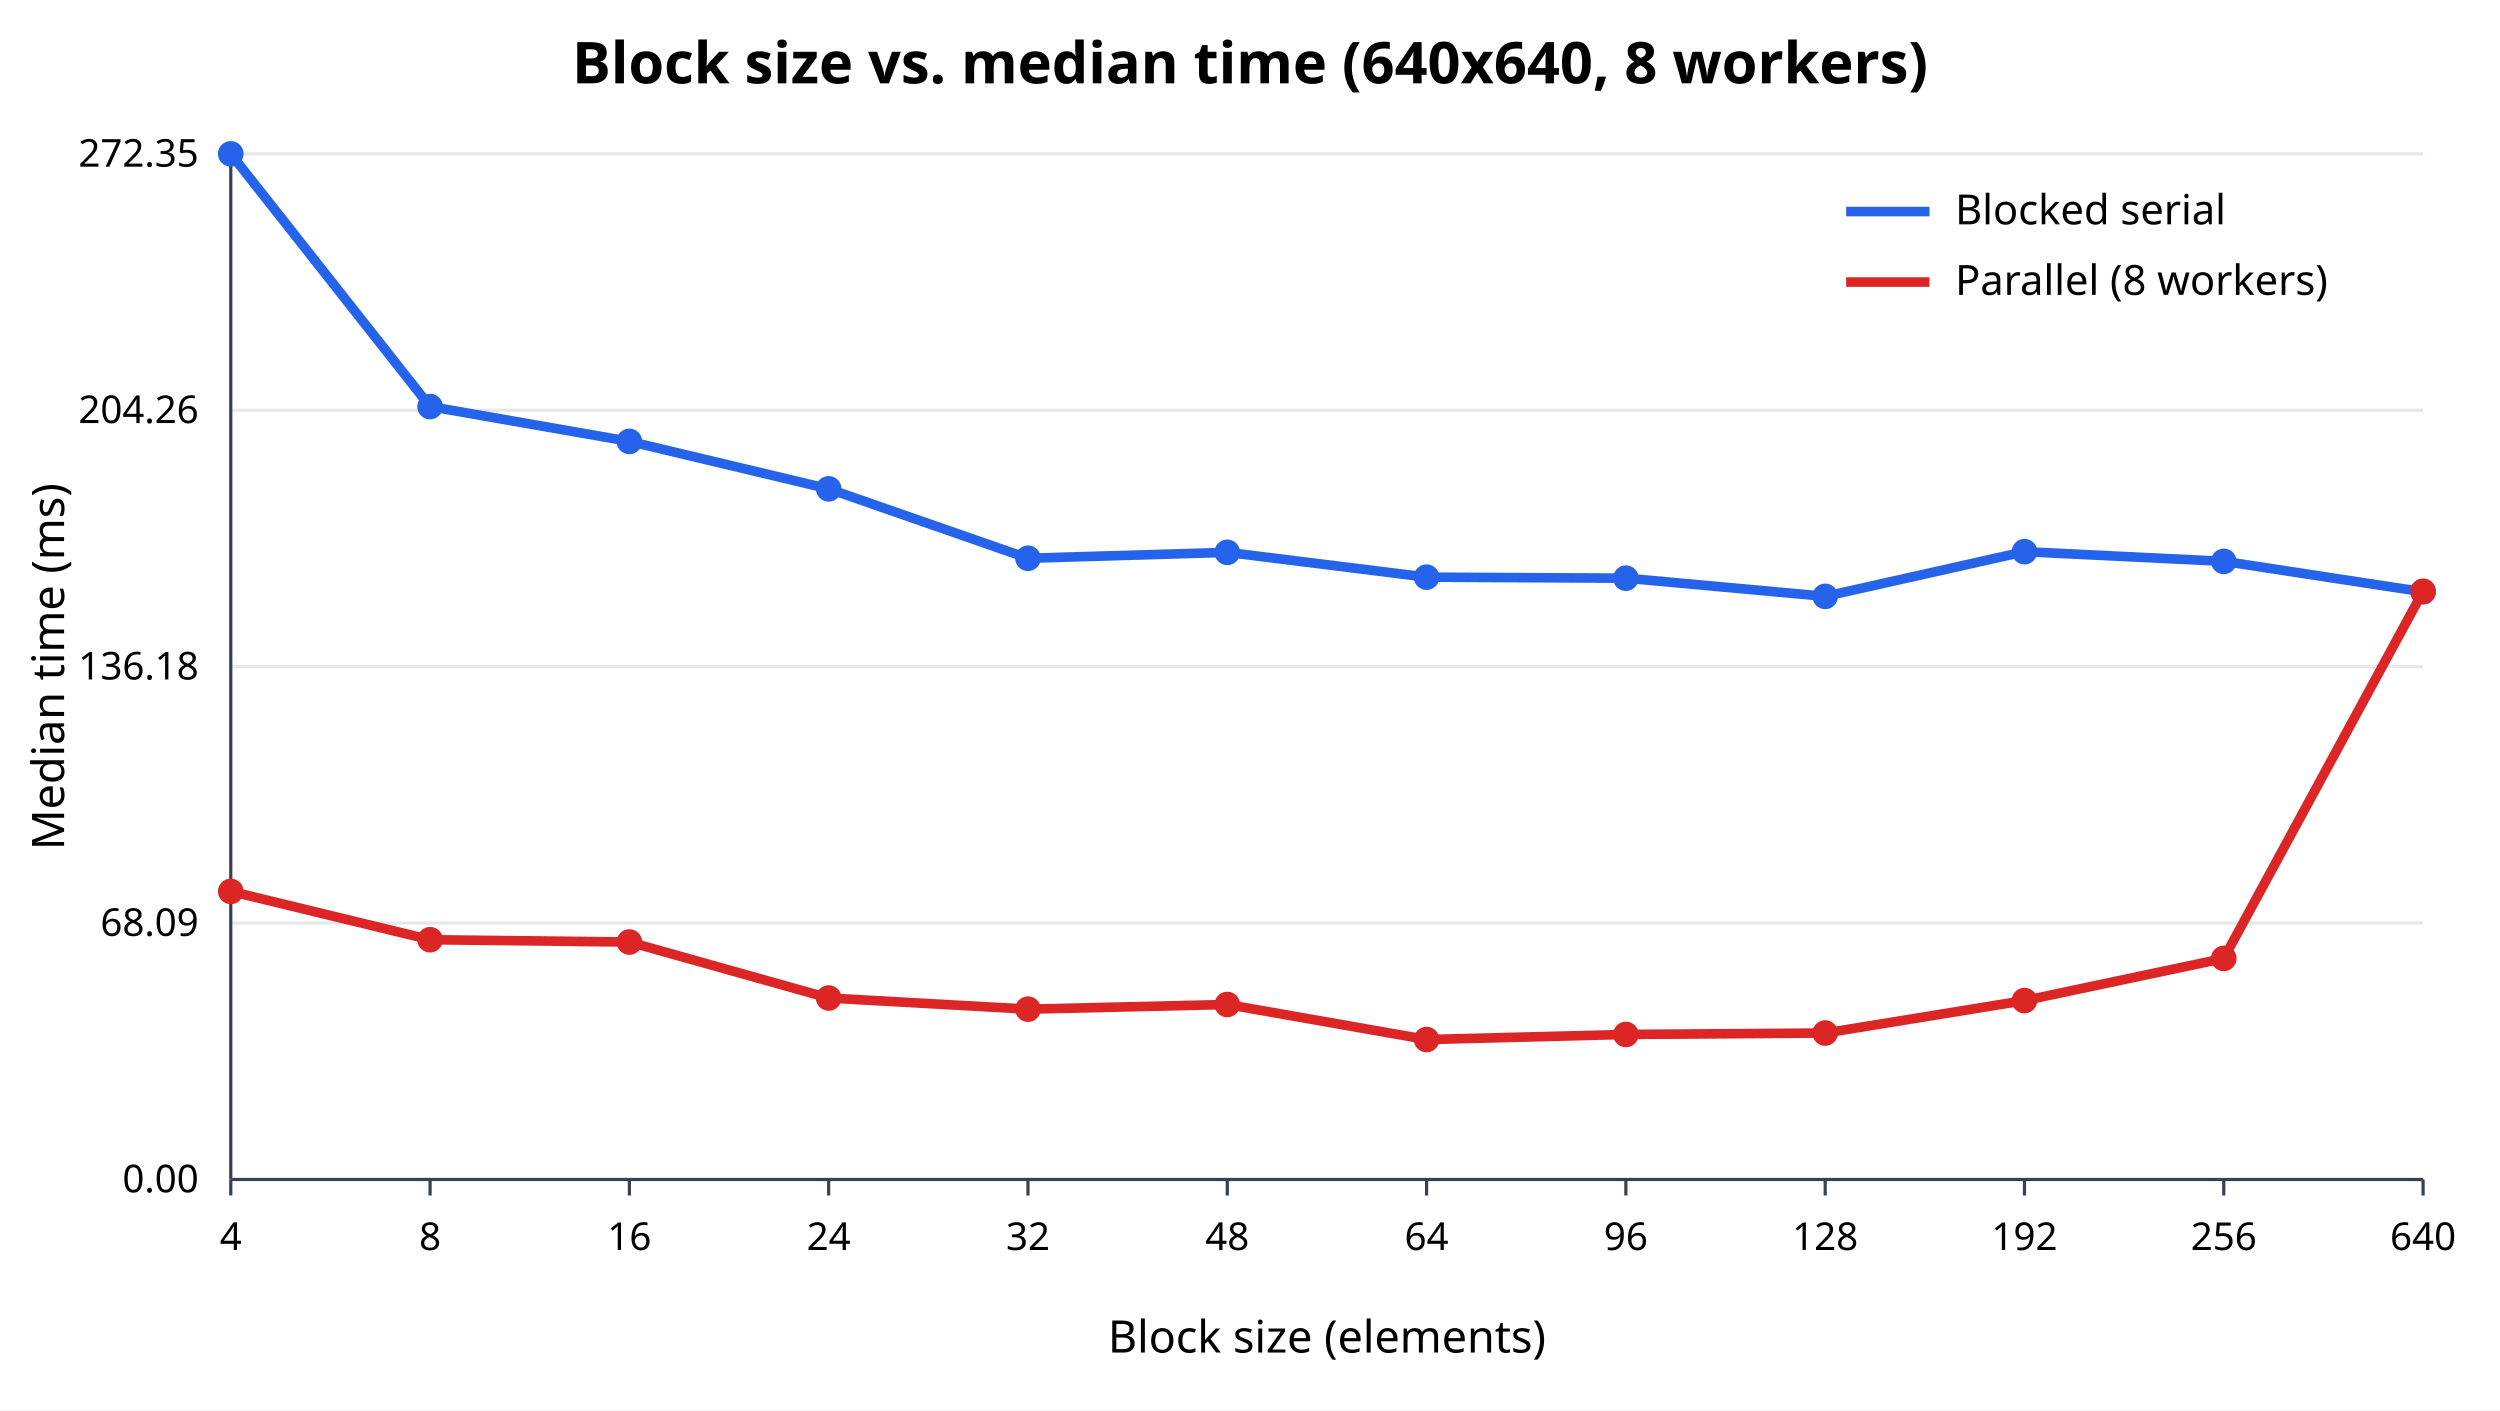
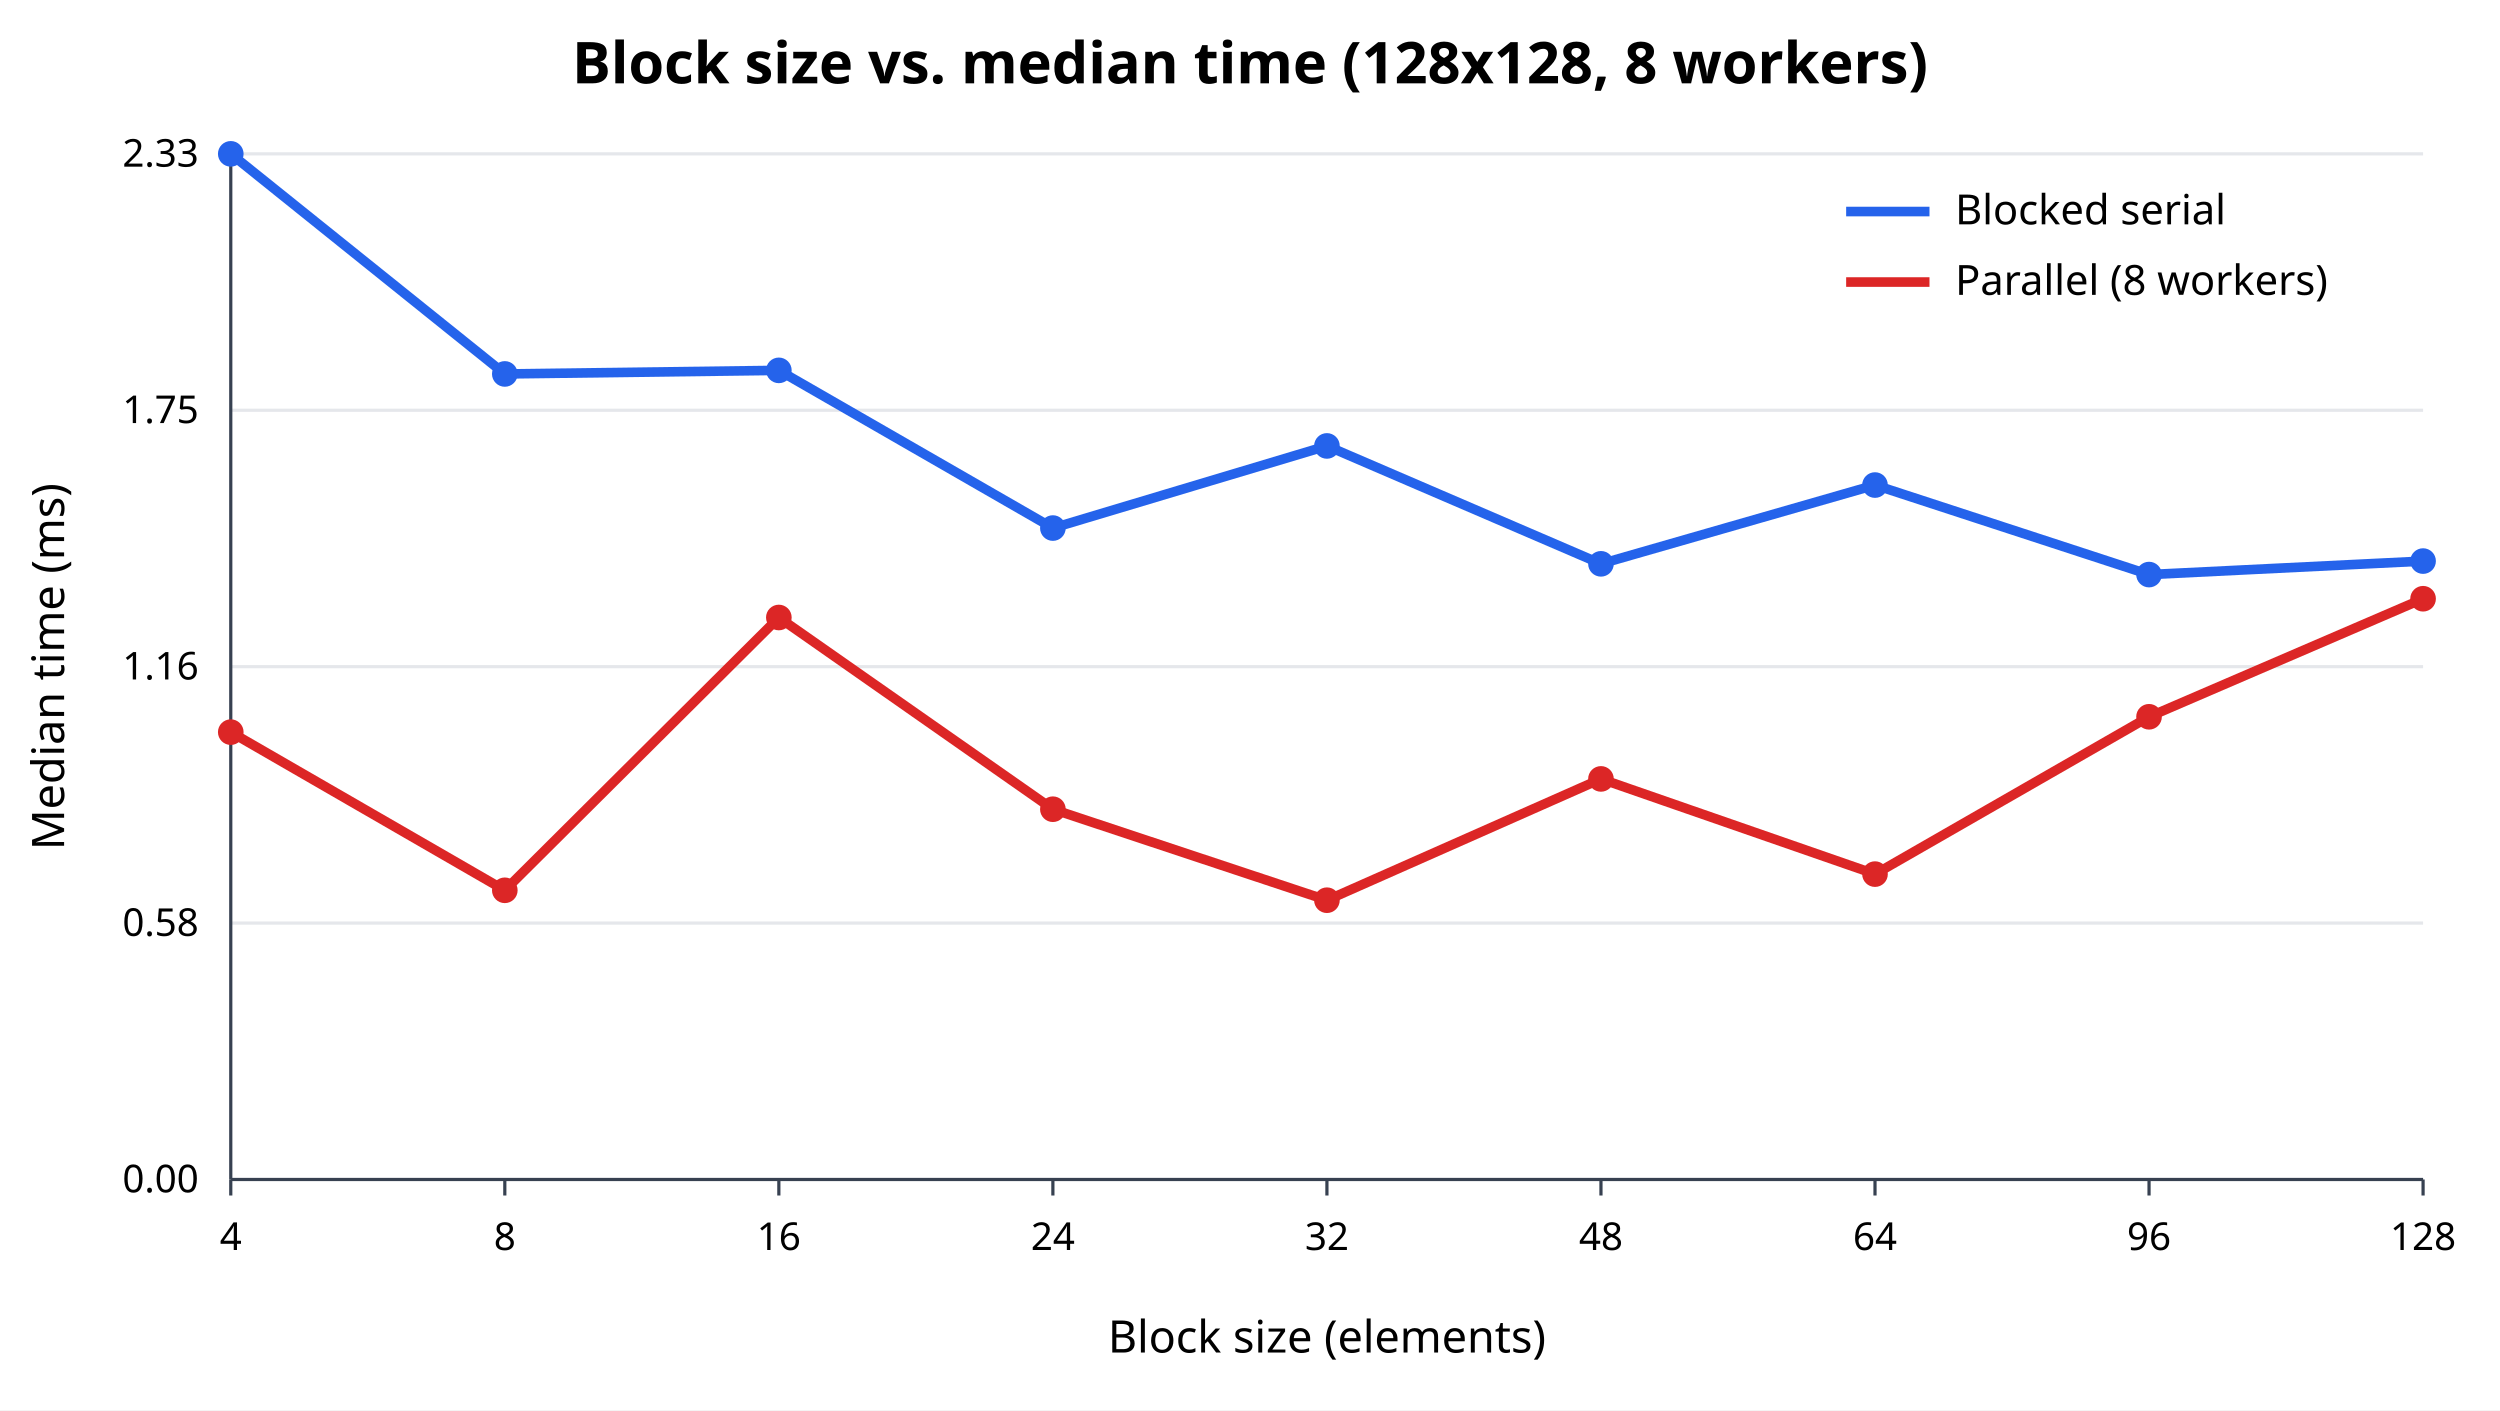
<svg xmlns="http://www.w3.org/2000/svg" width="780" height="440" viewBox="0 0 780 440">
  <rect width="100%" height="100%" fill="white" />
-   <text x="390" y="26" text-anchor="middle" font-family="sans-serif" font-size="18" font-weight="bold">Block size vs. median time (640x640, 8 workers)</text>
+   <text x="390" y="26" text-anchor="middle" font-family="sans-serif" font-size="18" font-weight="bold">Block size vs. median time (128x128, 8 workers)</text>
  <line x1="72" y1="368" x2="756" y2="368" stroke="#e5e7eb" />
  <text x="62" y="372" text-anchor="end" font-family="sans-serif" font-size="12">0.00</text>
  <line x1="72" y1="288" x2="756" y2="288" stroke="#e5e7eb" />
-   <text x="62" y="292" text-anchor="end" font-family="sans-serif" font-size="12">68.09</text>
+   <text x="62" y="292" text-anchor="end" font-family="sans-serif" font-size="12">0.58</text>
  <line x1="72" y1="208" x2="756" y2="208" stroke="#e5e7eb" />
-   <text x="62" y="212" text-anchor="end" font-family="sans-serif" font-size="12">136.18</text>
+   <text x="62" y="212" text-anchor="end" font-family="sans-serif" font-size="12">1.16</text>
  <line x1="72" y1="128" x2="756" y2="128" stroke="#e5e7eb" />
-   <text x="62" y="132" text-anchor="end" font-family="sans-serif" font-size="12">204.26</text>
+   <text x="62" y="132" text-anchor="end" font-family="sans-serif" font-size="12">1.75</text>
  <line x1="72" y1="48" x2="756" y2="48" stroke="#e5e7eb" />
-   <text x="62" y="52" text-anchor="end" font-family="sans-serif" font-size="12">272.35</text>
+   <text x="62" y="52" text-anchor="end" font-family="sans-serif" font-size="12">2.33</text>
  <line x1="72" y1="48" x2="72" y2="368" stroke="#374151" />
  <line x1="72" y1="368" x2="756" y2="368" stroke="#374151" />
  <line x1="72" y1="368" x2="72" y2="373" stroke="#374151" />
  <text x="72" y="390" text-anchor="middle" font-family="sans-serif" font-size="12">4</text>
-   <line x1="134.182" y1="368" x2="134.182" y2="373" stroke="#374151" />
-   <text x="134.182" y="390" text-anchor="middle" font-family="sans-serif" font-size="12">8</text>
-   <line x1="196.364" y1="368" x2="196.364" y2="373" stroke="#374151" />
-   <text x="196.364" y="390" text-anchor="middle" font-family="sans-serif" font-size="12">16</text>
-   <line x1="258.545" y1="368" x2="258.545" y2="373" stroke="#374151" />
-   <text x="258.545" y="390" text-anchor="middle" font-family="sans-serif" font-size="12">24</text>
-   <line x1="320.727" y1="368" x2="320.727" y2="373" stroke="#374151" />
-   <text x="320.727" y="390" text-anchor="middle" font-family="sans-serif" font-size="12">32</text>
-   <line x1="382.909" y1="368" x2="382.909" y2="373" stroke="#374151" />
-   <text x="382.909" y="390" text-anchor="middle" font-family="sans-serif" font-size="12">48</text>
-   <line x1="445.091" y1="368" x2="445.091" y2="373" stroke="#374151" />
-   <text x="445.091" y="390" text-anchor="middle" font-family="sans-serif" font-size="12">64</text>
-   <line x1="507.273" y1="368" x2="507.273" y2="373" stroke="#374151" />
-   <text x="507.273" y="390" text-anchor="middle" font-family="sans-serif" font-size="12">96</text>
-   <line x1="569.455" y1="368" x2="569.455" y2="373" stroke="#374151" />
-   <text x="569.455" y="390" text-anchor="middle" font-family="sans-serif" font-size="12">128</text>
-   <line x1="631.636" y1="368" x2="631.636" y2="373" stroke="#374151" />
-   <text x="631.636" y="390" text-anchor="middle" font-family="sans-serif" font-size="12">192</text>
-   <line x1="693.818" y1="368" x2="693.818" y2="373" stroke="#374151" />
-   <text x="693.818" y="390" text-anchor="middle" font-family="sans-serif" font-size="12">256</text>
+   <line x1="157.5" y1="368" x2="157.5" y2="373" stroke="#374151" />
+   <text x="157.5" y="390" text-anchor="middle" font-family="sans-serif" font-size="12">8</text>
+   <line x1="243" y1="368" x2="243" y2="373" stroke="#374151" />
+   <text x="243" y="390" text-anchor="middle" font-family="sans-serif" font-size="12">16</text>
+   <line x1="328.5" y1="368" x2="328.5" y2="373" stroke="#374151" />
+   <text x="328.5" y="390" text-anchor="middle" font-family="sans-serif" font-size="12">24</text>
+   <line x1="414" y1="368" x2="414" y2="373" stroke="#374151" />
+   <text x="414" y="390" text-anchor="middle" font-family="sans-serif" font-size="12">32</text>
+   <line x1="499.5" y1="368" x2="499.5" y2="373" stroke="#374151" />
+   <text x="499.5" y="390" text-anchor="middle" font-family="sans-serif" font-size="12">48</text>
+   <line x1="585" y1="368" x2="585" y2="373" stroke="#374151" />
+   <text x="585" y="390" text-anchor="middle" font-family="sans-serif" font-size="12">64</text>
+   <line x1="670.5" y1="368" x2="670.5" y2="373" stroke="#374151" />
+   <text x="670.5" y="390" text-anchor="middle" font-family="sans-serif" font-size="12">96</text>
  <line x1="756" y1="368" x2="756" y2="373" stroke="#374151" />
-   <text x="756" y="390" text-anchor="middle" font-family="sans-serif" font-size="12">640</text>
+   <text x="756" y="390" text-anchor="middle" font-family="sans-serif" font-size="12">128</text>
  <text x="414" y="422" text-anchor="middle" font-family="sans-serif" font-size="14">Block size (elements)</text>
  <text transform="translate(20 208) rotate(-90)" text-anchor="middle" font-family="sans-serif" font-size="14">Median time (ms)</text>
-   <polyline fill="none" stroke="#2563eb" stroke-width="3" points="72,48 134.182,126.847 196.364,137.716 258.545,152.524 320.727,174.178 382.909,172.333 445.091,180.074 507.273,180.39 569.455,186.068 631.636,172.125 693.818,175.146 756,184.652" />
+   <polyline fill="none" stroke="#2563eb" stroke-width="3" points="72,48 157.5,116.67 243,115.555 328.5,164.755 414,139.131 499.5,175.913 585,151.337 670.5,179.268 756,175.057" />
  <circle cx="72" cy="48" r="4" fill="#2563eb" />
-   <circle cx="134.182" cy="126.847" r="4" fill="#2563eb" />
-   <circle cx="196.364" cy="137.716" r="4" fill="#2563eb" />
-   <circle cx="258.545" cy="152.524" r="4" fill="#2563eb" />
-   <circle cx="320.727" cy="174.178" r="4" fill="#2563eb" />
-   <circle cx="382.909" cy="172.333" r="4" fill="#2563eb" />
-   <circle cx="445.091" cy="180.074" r="4" fill="#2563eb" />
-   <circle cx="507.273" cy="180.39" r="4" fill="#2563eb" />
-   <circle cx="569.455" cy="186.068" r="4" fill="#2563eb" />
-   <circle cx="631.636" cy="172.125" r="4" fill="#2563eb" />
-   <circle cx="693.818" cy="175.146" r="4" fill="#2563eb" />
-   <circle cx="756" cy="184.652" r="4" fill="#2563eb" />
+   <circle cx="157.5" cy="116.67" r="4" fill="#2563eb" />
+   <circle cx="243" cy="115.555" r="4" fill="#2563eb" />
+   <circle cx="328.5" cy="164.755" r="4" fill="#2563eb" />
+   <circle cx="414" cy="139.131" r="4" fill="#2563eb" />
+   <circle cx="499.5" cy="175.913" r="4" fill="#2563eb" />
+   <circle cx="585" cy="151.337" r="4" fill="#2563eb" />
+   <circle cx="670.5" cy="179.268" r="4" fill="#2563eb" />
+   <circle cx="756" cy="175.057" r="4" fill="#2563eb" />
  <line x1="576" y1="66" x2="602" y2="66" stroke="#2563eb" stroke-width="3" />
  <text x="610" y="70" font-family="sans-serif" font-size="13">Blocked serial</text>
-   <polyline fill="none" stroke="#dc2626" stroke-width="3" points="72,278.112 134.182,293.19 196.364,293.916 258.545,311.383 320.727,314.859 382.909,313.407 445.091,324.336 507.273,322.746 569.455,322.302 631.636,312.178 693.818,299.028 756,184.485" />
-   <circle cx="72" cy="278.112" r="4" fill="#dc2626" />
-   <circle cx="134.182" cy="293.19" r="4" fill="#dc2626" />
-   <circle cx="196.364" cy="293.916" r="4" fill="#dc2626" />
-   <circle cx="258.545" cy="311.383" r="4" fill="#dc2626" />
-   <circle cx="320.727" cy="314.859" r="4" fill="#dc2626" />
-   <circle cx="382.909" cy="313.407" r="4" fill="#dc2626" />
-   <circle cx="445.091" cy="324.336" r="4" fill="#dc2626" />
-   <circle cx="507.273" cy="322.746" r="4" fill="#dc2626" />
-   <circle cx="569.455" cy="322.302" r="4" fill="#dc2626" />
-   <circle cx="631.636" cy="312.178" r="4" fill="#dc2626" />
-   <circle cx="693.818" cy="299.028" r="4" fill="#dc2626" />
-   <circle cx="756" cy="184.485" r="4" fill="#dc2626" />
+   <polyline fill="none" stroke="#dc2626" stroke-width="3" points="72,228.426 157.5,277.774 243,192.66 328.5,252.476 414,280.868 499.5,243.02 585,272.725 670.5,223.637 756,186.807" />
+   <circle cx="72" cy="228.426" r="4" fill="#dc2626" />
+   <circle cx="157.5" cy="277.774" r="4" fill="#dc2626" />
+   <circle cx="243" cy="192.66" r="4" fill="#dc2626" />
+   <circle cx="328.5" cy="252.476" r="4" fill="#dc2626" />
+   <circle cx="414" cy="280.868" r="4" fill="#dc2626" />
+   <circle cx="499.5" cy="243.02" r="4" fill="#dc2626" />
+   <circle cx="585" cy="272.725" r="4" fill="#dc2626" />
+   <circle cx="670.5" cy="223.637" r="4" fill="#dc2626" />
+   <circle cx="756" cy="186.807" r="4" fill="#dc2626" />
  <line x1="576" y1="88" x2="602" y2="88" stroke="#dc2626" stroke-width="3" />
  <text x="610" y="92" font-family="sans-serif" font-size="13">Parallel (8 workers)</text>
</svg>
